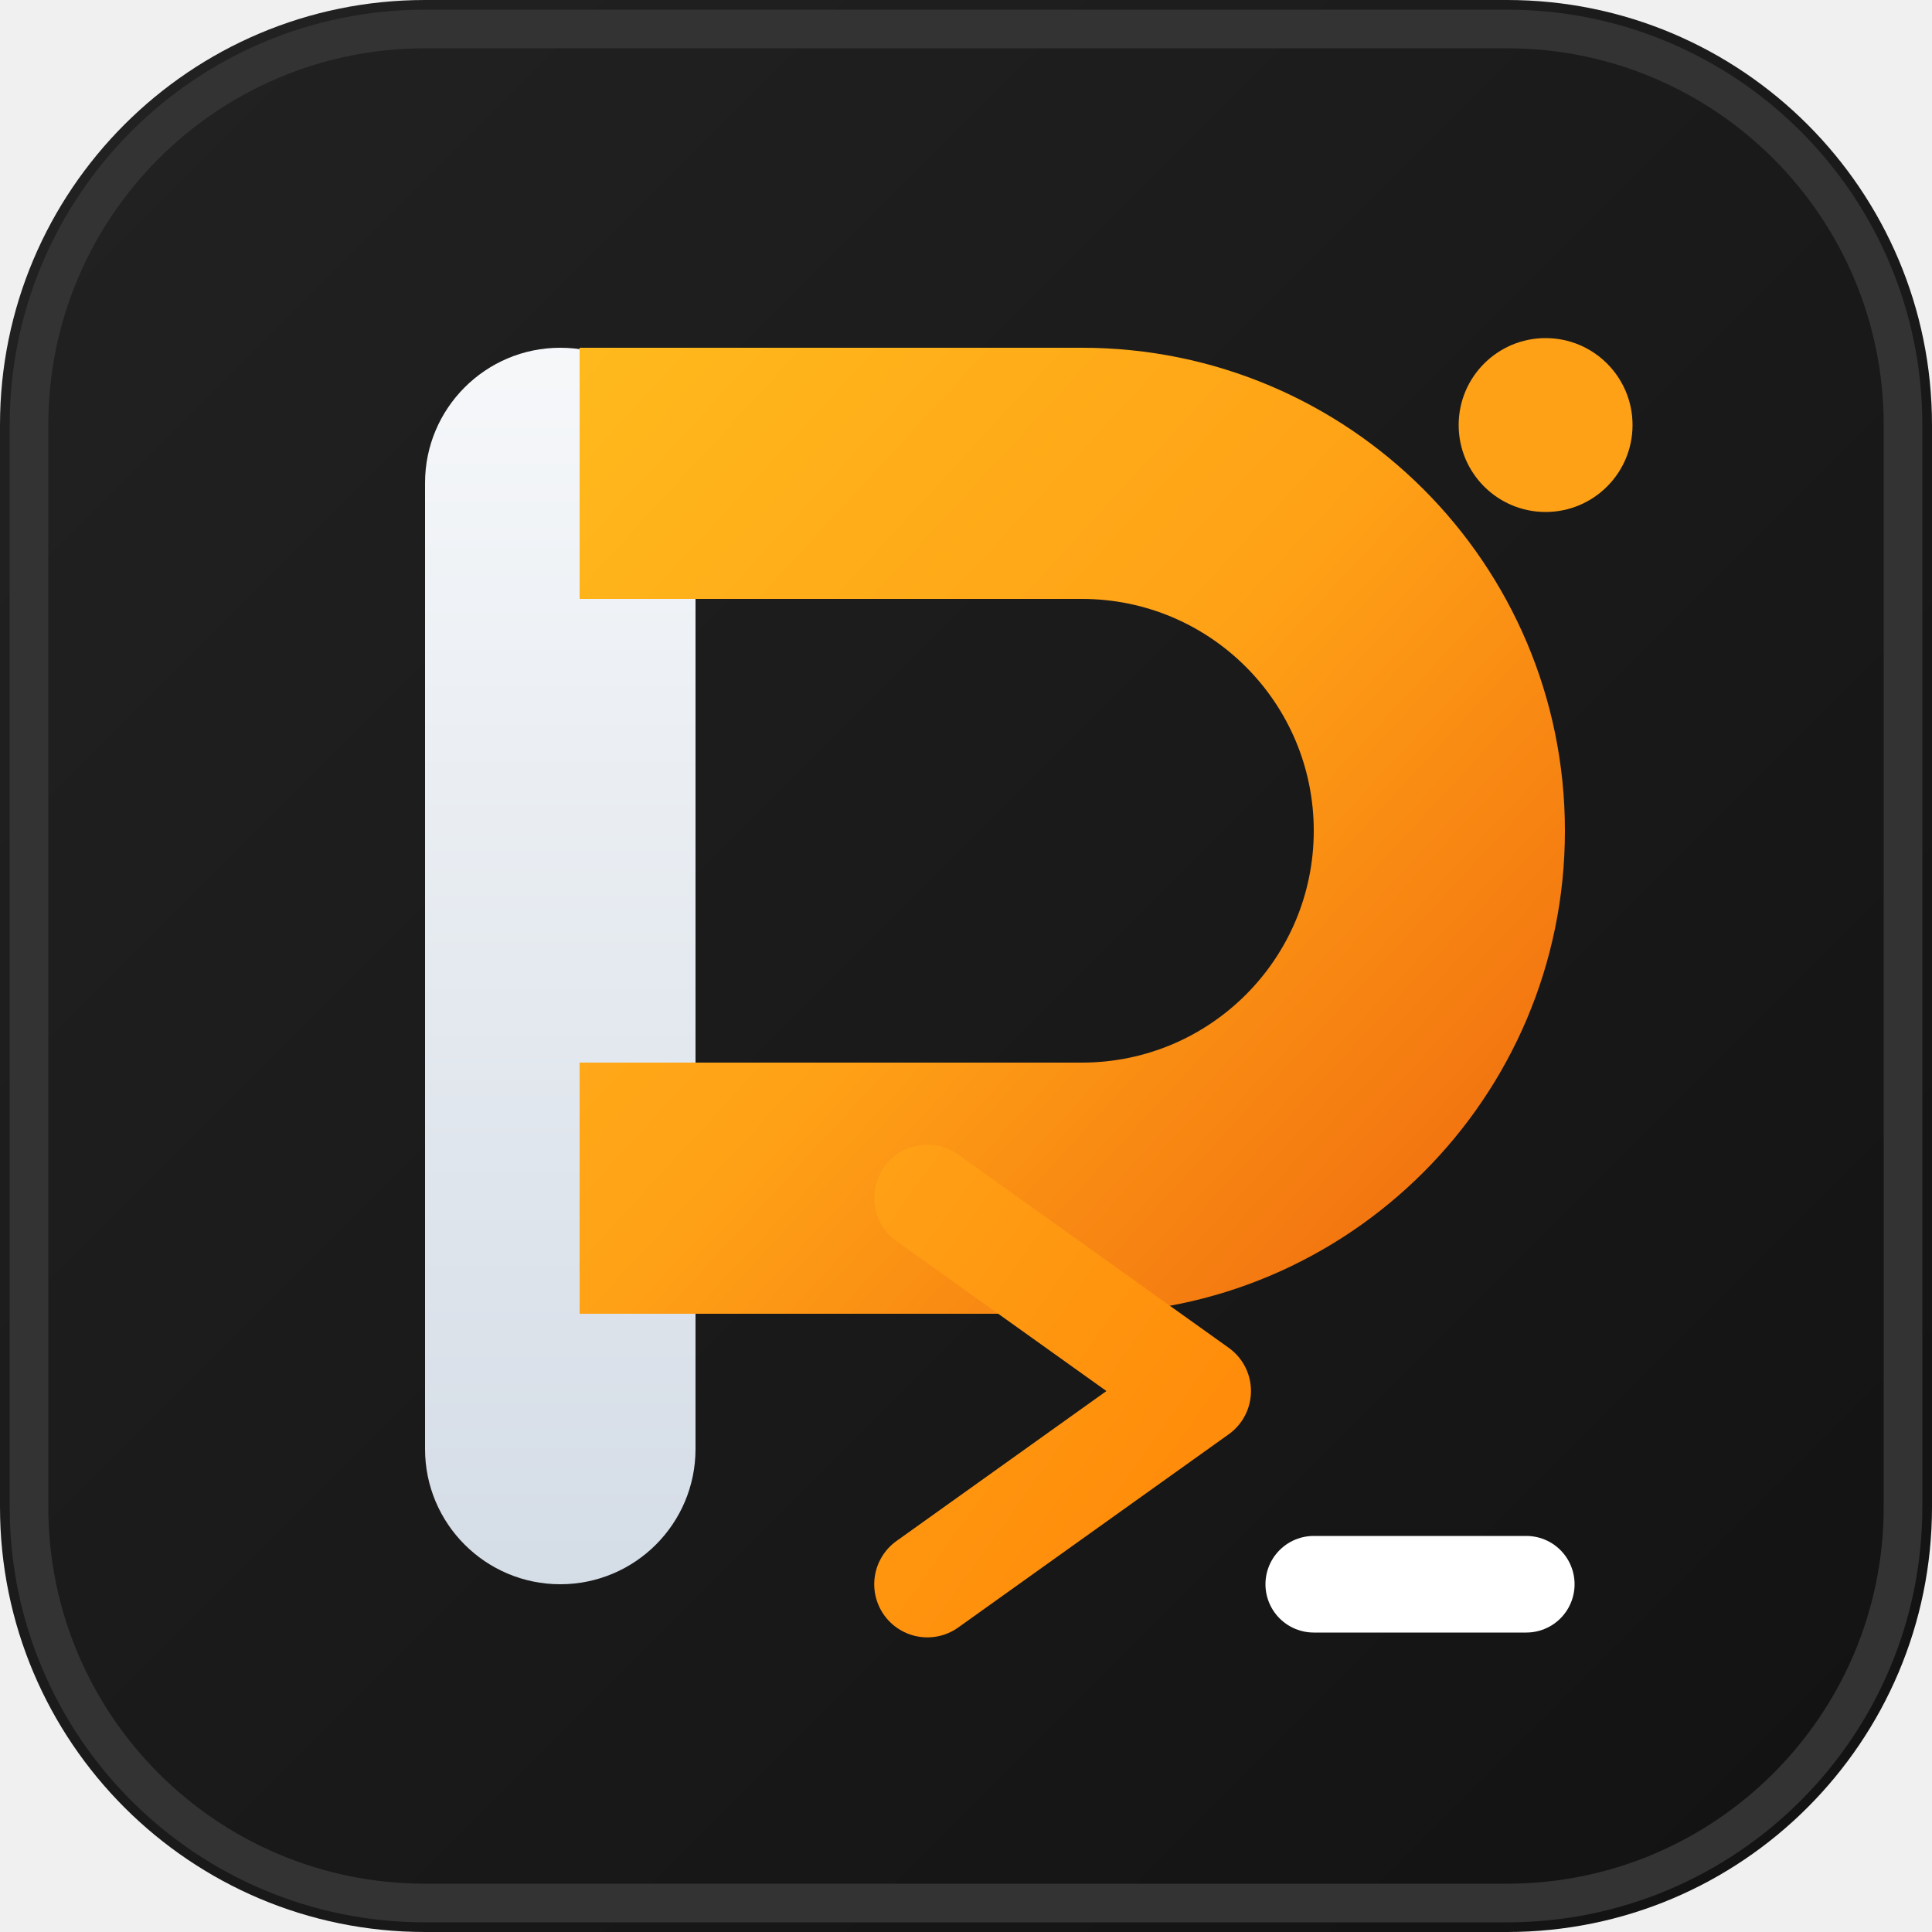
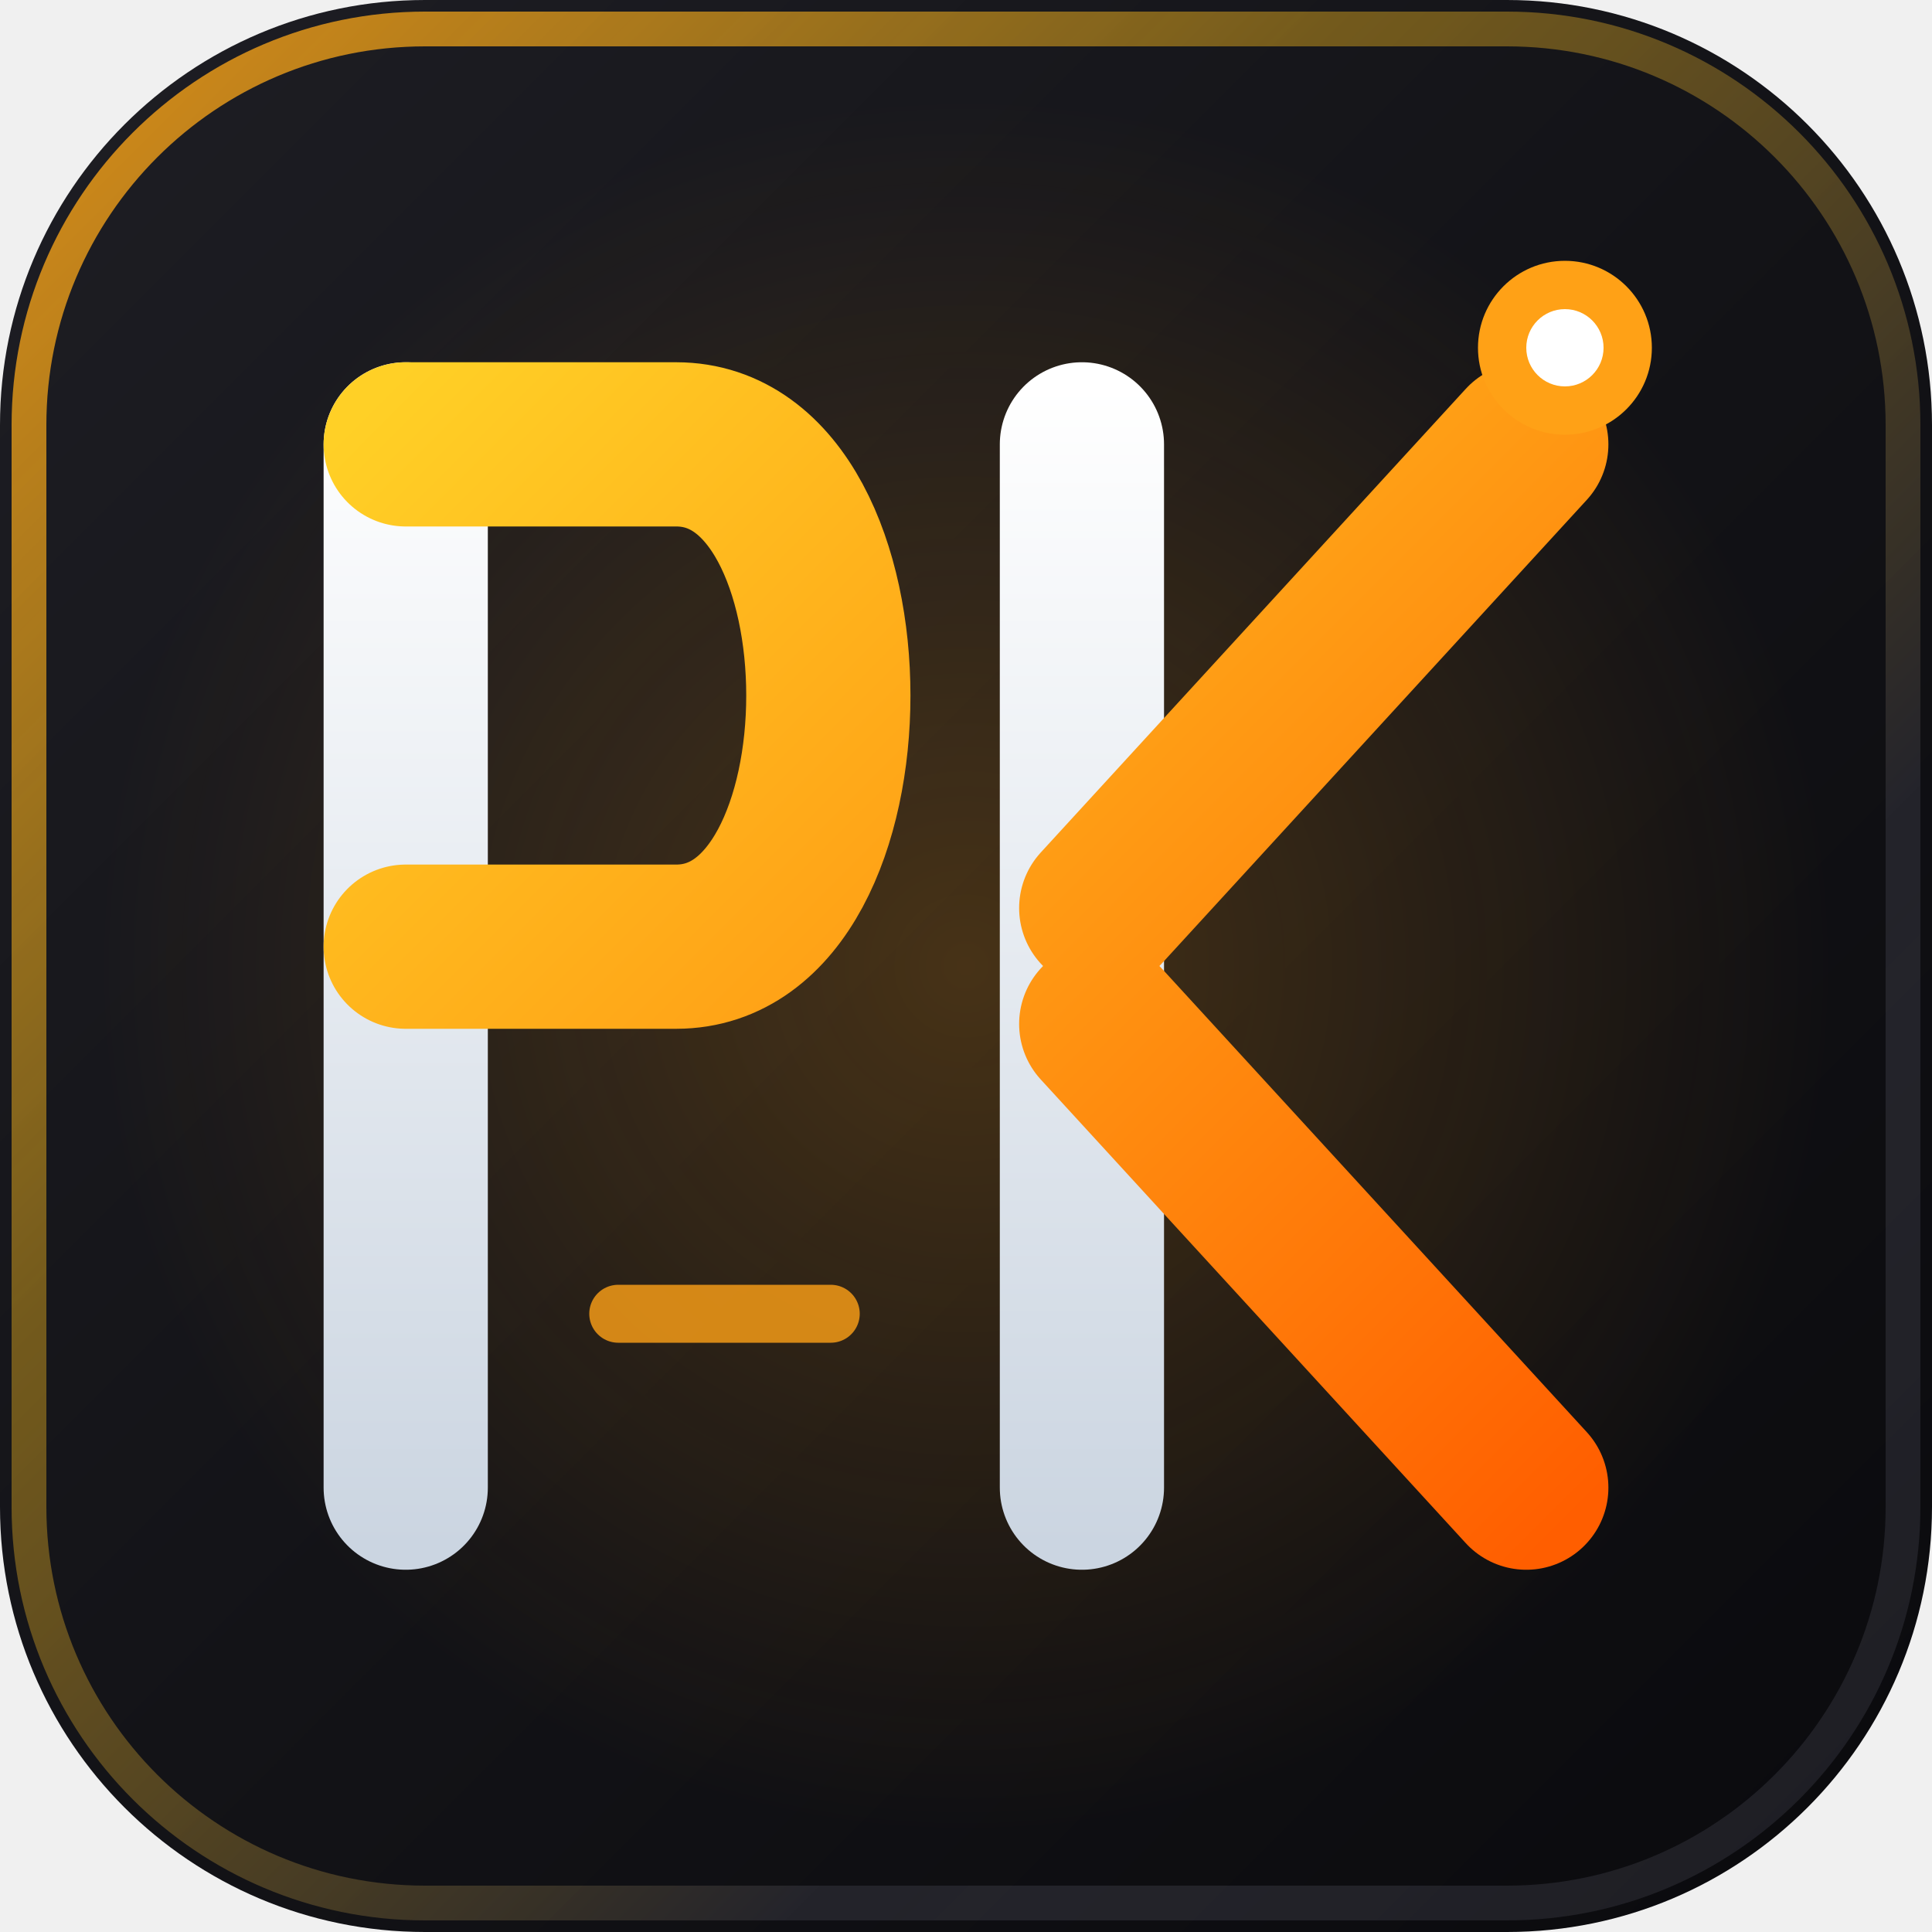
<svg xmlns="http://www.w3.org/2000/svg" viewBox="0 0 100 100" fill="none">
  <defs>
-     <linearGradient id="pBgGrad" x1="0" y1="0" x2="100" y2="100" gradientUnits="userSpaceOnUse">
-       <stop offset="0%" stop-color="#222222" />
-       <stop offset="100%" stop-color="#121212" />
+     <linearGradient id="pkBgGrad" x1="0" y1="0" x2="100" y2="100" gradientUnits="userSpaceOnUse">
+       <stop offset="0%" stop-color="#1e1e24" />
+       <stop offset="50%" stop-color="#131317" />
+       <stop offset="100%" stop-color="#0a0a0d" />
    </linearGradient>
-     <linearGradient id="pAmberGrad" x1="20" y1="15" x2="85" y2="75" gradientUnits="userSpaceOnUse">
-       <stop offset="0%" stop-color="#FFC01E" />
-       <stop offset="50%" stop-color="#FFA116" />
-       <stop offset="100%" stop-color="#EA580C" />
+     <radialGradient id="pkGlow" cx="50" cy="50" r="45" gradientUnits="userSpaceOnUse">
+       <stop offset="0%" stop-color="#FFA116" stop-opacity="0.22" />
+       <stop offset="100%" stop-color="#FFA116" stop-opacity="0" />
+     </radialGradient>
+     <linearGradient id="pkBorderGrad" x1="0" y1="0" x2="100" y2="100" gradientUnits="userSpaceOnUse">
+       <stop offset="0%" stop-color="#FFA116" stop-opacity="0.85" />
+       <stop offset="35%" stop-color="#FFC01E" stop-opacity="0.4" />
+       <stop offset="70%" stop-color="#383842" stop-opacity="0.5" />
+       <stop offset="100%" stop-color="#202026" stop-opacity="0.8" />
    </linearGradient>
-     <linearGradient id="pStemGrad" x1="0" y1="0" x2="0" y2="100" gradientUnits="userSpaceOnUse">
+     <linearGradient id="pkStemGrad" x1="0" y1="20" x2="0" y2="80" gradientUnits="userSpaceOnUse">
      <stop offset="0%" stop-color="#FFFFFF" />
      <stop offset="100%" stop-color="#CBD5E1" />
    </linearGradient>
-     <linearGradient id="pPromptGrad" x1="45" y1="60" x2="80" y2="85" gradientUnits="userSpaceOnUse">
-       <stop offset="0%" stop-color="#FFA116" />
-       <stop offset="100%" stop-color="#FF7A00" />
+     <linearGradient id="pkAmberGrad" x1="20" y1="20" x2="80" y2="80" gradientUnits="userSpaceOnUse">
+       <stop offset="0%" stop-color="#FFD026" />
+       <stop offset="45%" stop-color="#FFA116" />
+       <stop offset="100%" stop-color="#FF5E00" />
    </linearGradient>
  </defs>
-   <rect width="100" height="100" rx="22" fill="url(#pBgGrad)" />
-   <rect x="1.5" y="1.5" width="97" height="97" rx="20.5" stroke="#333333" stroke-width="2" />
-   <rect x="22" y="18" width="14" height="64" rx="7" fill="url(#pStemGrad)" />
-   <path d="M30 18H56C69.807 18 81 29.193 81 43C81 56.807 69.807 68 56 68H30V55H56C62.627 55 68 49.627 68 43C68 36.373 62.627 31 56 31H30V18Z" fill="url(#pAmberGrad)" />
-   <path d="M48 62L62 72L48 82" stroke="url(#pPromptGrad)" stroke-width="5.5" stroke-linecap="round" stroke-linejoin="round" />
-   <line x1="68" y1="82" x2="79" y2="82" stroke="#FFFFFF" stroke-width="5" stroke-linecap="round" />
-   <circle cx="80" cy="22" r="4.5" fill="#FFA116" />
+   <rect width="100" height="100" rx="22" fill="url(#pkBgGrad)" />
+   <rect width="100" height="100" rx="22" fill="url(#pkGlow)" />
+   <rect x="1.5" y="1.5" width="97" height="97" rx="20.5" stroke="url(#pkBorderGrad)" stroke-width="1.8" />
+   <line x1="21" y1="23" x2="21" y2="77" stroke="url(#pkStemGrad)" stroke-width="8.5" stroke-linecap="round" />
+   <path d="M21 23 H35 C45.5 23 45.5 49 35 49 H21" stroke="url(#pkAmberGrad)" stroke-width="8.5" stroke-linecap="round" stroke-linejoin="round" />
+   <line x1="56" y1="23" x2="56" y2="77" stroke="url(#pkStemGrad)" stroke-width="8.5" stroke-linecap="round" />
+   <line x1="57" y1="47" x2="79" y2="23" stroke="url(#pkAmberGrad)" stroke-width="8.5" stroke-linecap="round" />
+   <line x1="57" y1="53" x2="79" y2="77" stroke="url(#pkAmberGrad)" stroke-width="8.5" stroke-linecap="round" />
+   <circle cx="81" cy="18" r="4.5" fill="#FFA116" />
+   <circle cx="81" cy="18" r="2" fill="#FFFFFF" />
+   <line x1="32" y1="68" x2="43" y2="68" stroke="#FFA116" stroke-width="3" stroke-linecap="round" opacity="0.8" />
</svg>
